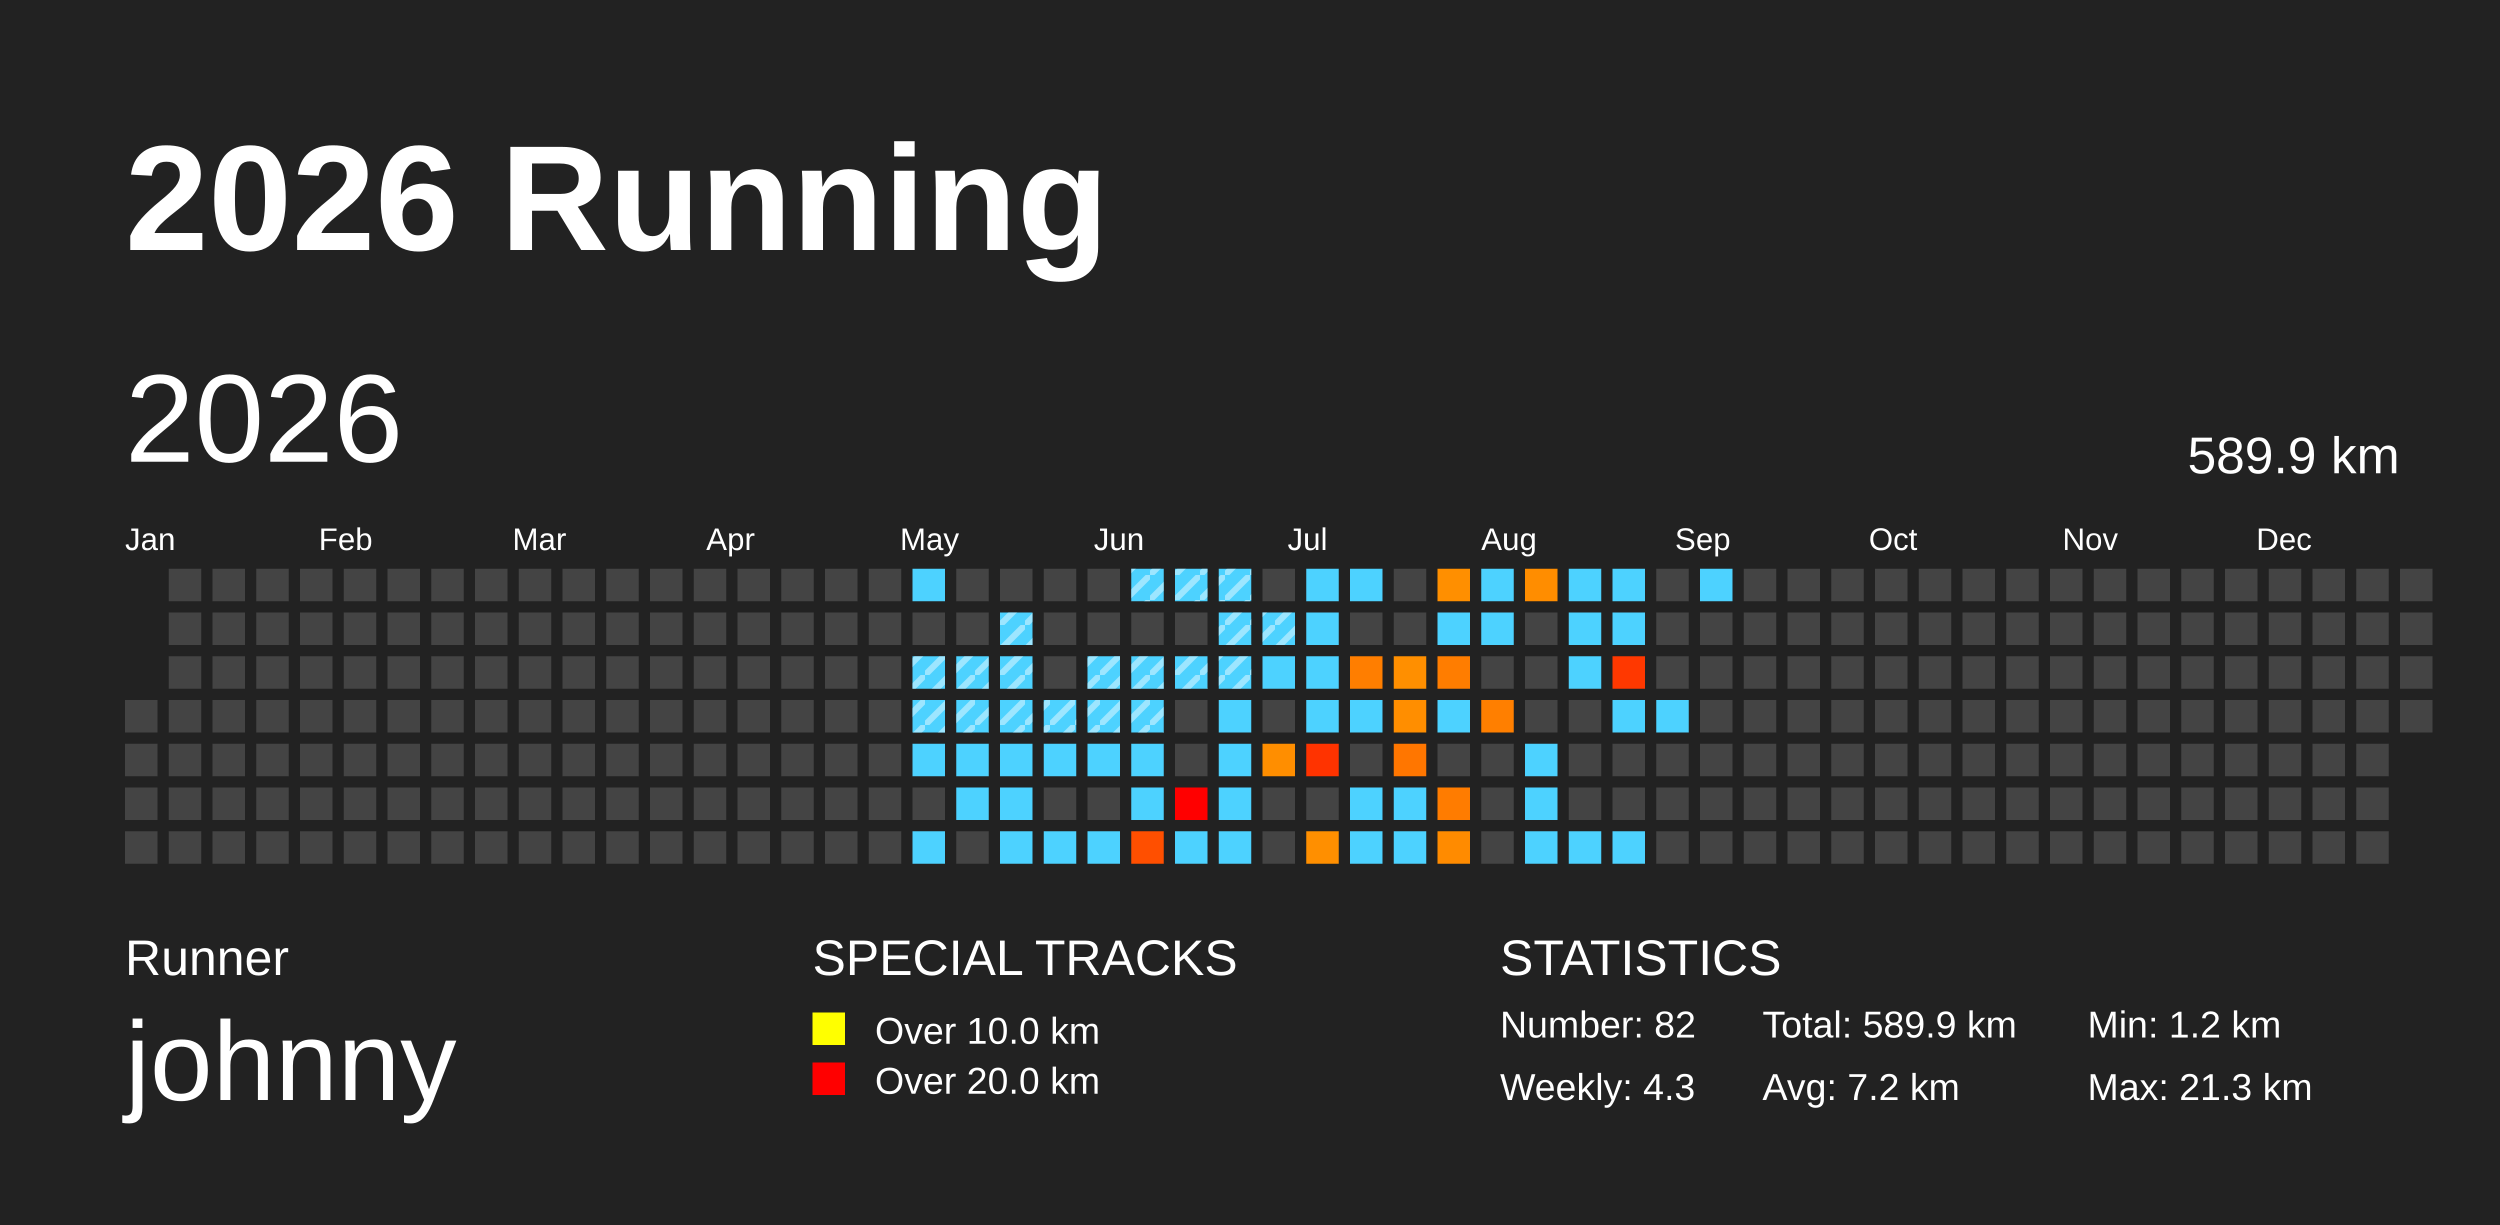
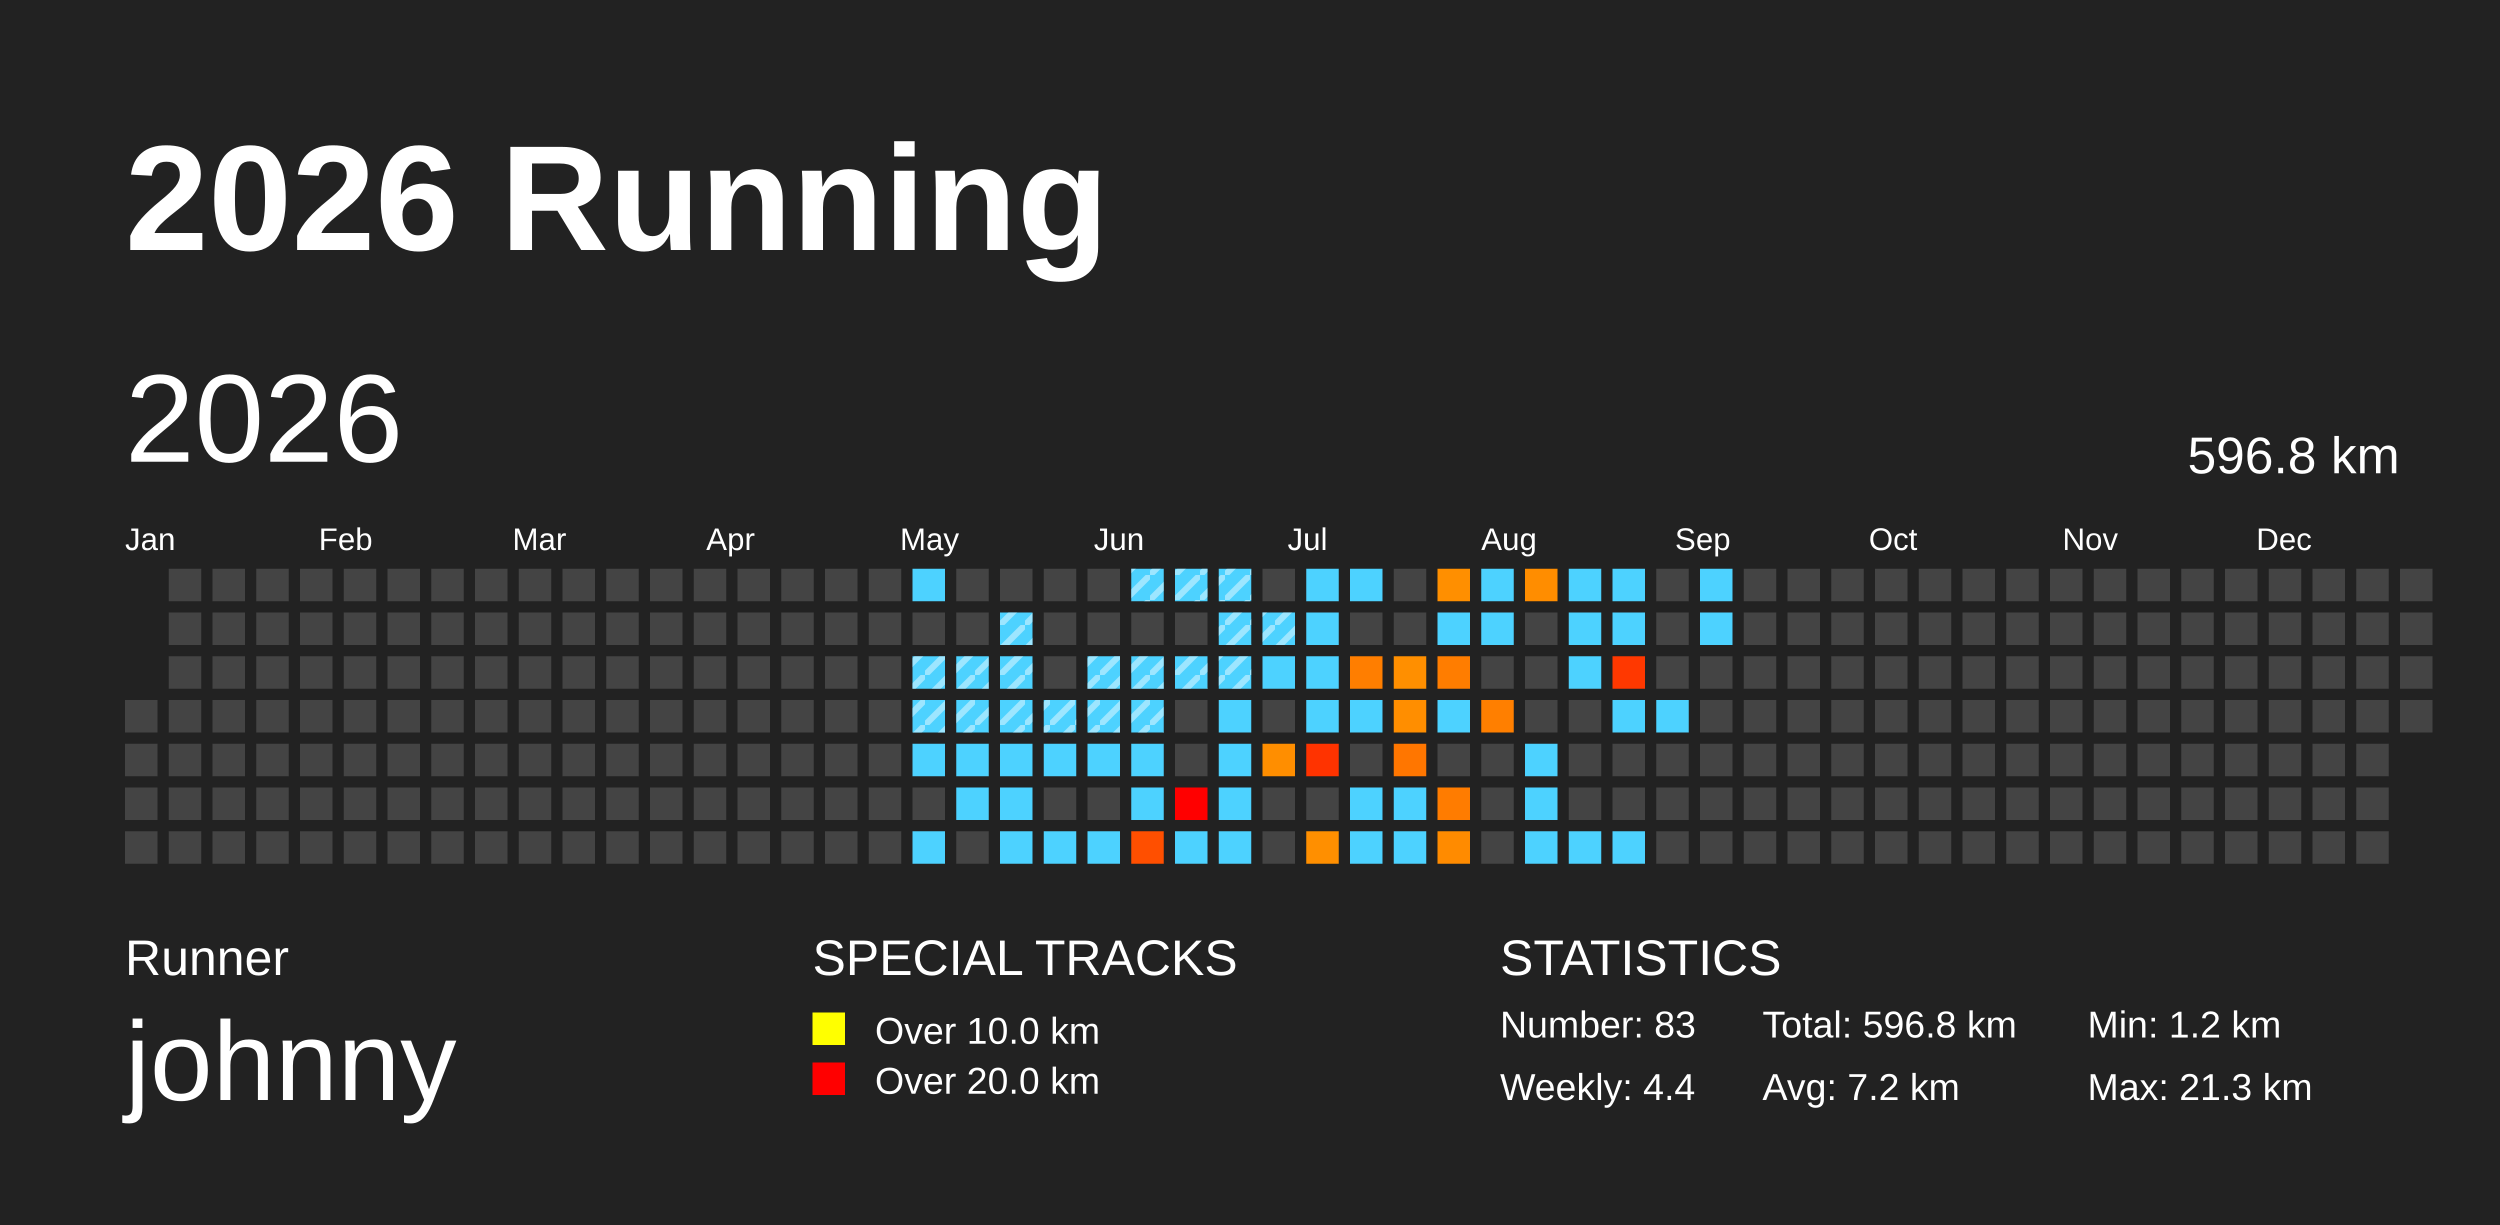
<svg xmlns="http://www.w3.org/2000/svg" baseProfile="full" height="98mm" version="1.1" viewBox="0,0,200,98" width="200mm">
  <defs>
    <pattern height="2" id="indoor-stripe" patternUnits="userSpaceOnUse" width="2">
      <line stroke="white" stroke-opacity="0.45" stroke-width="0.5" x1="0" x2="2" y1="2" y2="0" />
    </pattern>
  </defs>
  <rect fill="#222222" height="98" width="200" x="0" y="0" />
  <text fill="#FFFFFF" style="font-size:12px; font-family:Arial; font-weight:bold;" x="10" y="20">2026 Running</text>
  <text fill="#FFFFFF" style="font-size:4px; font-family:Arial" x="10" y="78">Runner</text>
  <text fill="#FFFFFF" style="font-size:9px; font-family:Arial" x="10" y="88">johnny</text>
  <text fill="#FFFFFF" style="font-size:4px; font-family:Arial" x="65" y="78">SPECIAL TRACKS</text>
  <rect fill="yellow" height="2.6" width="2.6" x="65" y="81" />
  <text fill="#FFFFFF" style="font-size:3px; font-family:Arial" x="70" y="83.5">Over 10.0 km</text>
  <rect fill="red" height="2.6" width="2.6" x="65" y="85" />
  <text fill="#FFFFFF" style="font-size:3px; font-family:Arial" x="70" y="87.5">Over 20.0 km</text>
  <text fill="#FFFFFF" style="font-size:4px; font-family:Arial" x="120" y="78">STATISTICS</text>
-   <text fill="#FFFFFF" style="font-size:3px; font-family:Arial" x="120" y="83">Number: 82</text>
-   <text fill="#FFFFFF" style="font-size:3px; font-family:Arial" x="120" y="88">Weekly: 4.3</text>
-   <text fill="#FFFFFF" style="font-size:3px; font-family:Arial" x="141" y="83">Total: 589.9 km</text>
+   <text fill="#FFFFFF" style="font-size:3px; font-family:Arial" x="120" y="83">Number: 83</text>
+   <text fill="#FFFFFF" style="font-size:3px; font-family:Arial" x="120" y="88">Weekly: 4.4</text>
+   <text fill="#FFFFFF" style="font-size:3px; font-family:Arial" x="141" y="83">Total: 596.8 km</text>
  <text fill="#FFFFFF" style="font-size:3px; font-family:Arial" x="141" y="88">Avg: 7.2 km</text>
  <text fill="#FFFFFF" style="font-size:3px; font-family:Arial" x="167" y="83">Min: 1.2 km</text>
  <text fill="#FFFFFF" style="font-size:3px; font-family:Arial" x="167" y="88">Max: 21.3 km</text>
  <text dominant-baseline="hanging" fill="#FFFFFF" style="font-size:10.0px; font-family:Arial;" x="10" y="30">2026</text>
-   <text dominant-baseline="hanging" fill="#FFFFFF" style="font-size:4.125px; font-family:Arial;" x="175" y="35">589.9 km</text>
+   <text dominant-baseline="hanging" fill="#FFFFFF" style="font-size:4.125px; font-family:Arial;" x="175" y="35">596.8 km</text>
  <text fill="#FFFFFF" style="font-size:2.5px; font-family:Arial" x="10.0" y="44">Jan</text>
  <text fill="#FFFFFF" style="font-size:2.5px; font-family:Arial" x="25.5" y="44">Feb</text>
  <text fill="#FFFFFF" style="font-size:2.5px; font-family:Arial" x="41.0" y="44">Mar</text>
  <text fill="#FFFFFF" style="font-size:2.5px; font-family:Arial" x="56.5" y="44">Apr</text>
  <text fill="#FFFFFF" style="font-size:2.5px; font-family:Arial" x="72.0" y="44">May</text>
  <text fill="#FFFFFF" style="font-size:2.5px; font-family:Arial" x="87.5" y="44">Jun</text>
  <text fill="#FFFFFF" style="font-size:2.5px; font-family:Arial" x="103.0" y="44">Jul</text>
  <text fill="#FFFFFF" style="font-size:2.5px; font-family:Arial" x="118.5" y="44">Aug</text>
  <text fill="#FFFFFF" style="font-size:2.5px; font-family:Arial" x="134.0" y="44">Sep</text>
  <text fill="#FFFFFF" style="font-size:2.5px; font-family:Arial" x="149.5" y="44">Oct</text>
  <text fill="#FFFFFF" style="font-size:2.5px; font-family:Arial" x="165.0" y="44">Nov</text>
  <text fill="#FFFFFF" style="font-size:2.5px; font-family:Arial" x="180.5" y="44">Dec</text>
  <rect fill="#444444" height="2.6" width="2.6" x="10.0" y="56.0" />
  <rect fill="#444444" height="2.6" width="2.6" x="10.0" y="59.5" />
  <rect fill="#444444" height="2.6" width="2.6" x="10.0" y="63.0" />
  <rect fill="#444444" height="2.6" width="2.6" x="10.0" y="66.5" />
  <rect fill="#444444" height="2.6" width="2.6" x="13.5" y="45.5" />
  <rect fill="#444444" height="2.6" width="2.6" x="13.5" y="49.0" />
  <rect fill="#444444" height="2.6" width="2.6" x="13.5" y="52.5" />
  <rect fill="#444444" height="2.6" width="2.6" x="13.5" y="56.0" />
  <rect fill="#444444" height="2.6" width="2.6" x="13.5" y="59.5" />
  <rect fill="#444444" height="2.6" width="2.6" x="13.5" y="63.0" />
  <rect fill="#444444" height="2.6" width="2.6" x="13.5" y="66.5" />
  <rect fill="#444444" height="2.6" width="2.6" x="17.0" y="45.5" />
  <rect fill="#444444" height="2.6" width="2.6" x="17.0" y="49.0" />
  <rect fill="#444444" height="2.6" width="2.6" x="17.0" y="52.5" />
  <rect fill="#444444" height="2.6" width="2.6" x="17.0" y="56.0" />
  <rect fill="#444444" height="2.6" width="2.6" x="17.0" y="59.5" />
  <rect fill="#444444" height="2.6" width="2.6" x="17.0" y="63.0" />
  <rect fill="#444444" height="2.6" width="2.6" x="17.0" y="66.5" />
  <rect fill="#444444" height="2.6" width="2.6" x="20.5" y="45.5" />
  <rect fill="#444444" height="2.6" width="2.6" x="20.5" y="49.0" />
  <rect fill="#444444" height="2.6" width="2.6" x="20.5" y="52.5" />
  <rect fill="#444444" height="2.6" width="2.6" x="20.5" y="56.0" />
  <rect fill="#444444" height="2.6" width="2.6" x="20.5" y="59.5" />
  <rect fill="#444444" height="2.6" width="2.6" x="20.5" y="63.0" />
  <rect fill="#444444" height="2.6" width="2.6" x="20.5" y="66.5" />
  <rect fill="#444444" height="2.6" width="2.6" x="24.0" y="45.5" />
  <rect fill="#444444" height="2.6" width="2.6" x="24.0" y="49.0" />
  <rect fill="#444444" height="2.6" width="2.6" x="24.0" y="52.5" />
  <rect fill="#444444" height="2.6" width="2.6" x="24.0" y="56.0" />
  <rect fill="#444444" height="2.6" width="2.6" x="24.0" y="59.5" />
  <rect fill="#444444" height="2.6" width="2.6" x="24.0" y="63.0" />
  <rect fill="#444444" height="2.6" width="2.6" x="24.0" y="66.5" />
  <rect fill="#444444" height="2.6" width="2.6" x="27.5" y="45.5" />
  <rect fill="#444444" height="2.6" width="2.6" x="27.5" y="49.0" />
  <rect fill="#444444" height="2.6" width="2.6" x="27.5" y="52.5" />
  <rect fill="#444444" height="2.6" width="2.6" x="27.5" y="56.0" />
  <rect fill="#444444" height="2.6" width="2.6" x="27.5" y="59.5" />
  <rect fill="#444444" height="2.6" width="2.6" x="27.5" y="63.0" />
  <rect fill="#444444" height="2.6" width="2.6" x="27.5" y="66.5" />
  <rect fill="#444444" height="2.6" width="2.6" x="31.0" y="45.5" />
  <rect fill="#444444" height="2.6" width="2.6" x="31.0" y="49.0" />
  <rect fill="#444444" height="2.6" width="2.6" x="31.0" y="52.5" />
  <rect fill="#444444" height="2.6" width="2.6" x="31.0" y="56.0" />
  <rect fill="#444444" height="2.6" width="2.6" x="31.0" y="59.5" />
  <rect fill="#444444" height="2.6" width="2.6" x="31.0" y="63.0" />
  <rect fill="#444444" height="2.6" width="2.6" x="31.0" y="66.5" />
  <rect fill="#444444" height="2.6" width="2.6" x="34.5" y="45.5" />
  <rect fill="#444444" height="2.6" width="2.6" x="34.5" y="49.0" />
  <rect fill="#444444" height="2.6" width="2.6" x="34.5" y="52.5" />
  <rect fill="#444444" height="2.6" width="2.6" x="34.5" y="56.0" />
  <rect fill="#444444" height="2.6" width="2.6" x="34.5" y="59.5" />
  <rect fill="#444444" height="2.6" width="2.6" x="34.5" y="63.0" />
  <rect fill="#444444" height="2.6" width="2.6" x="34.5" y="66.5" />
  <rect fill="#444444" height="2.6" width="2.6" x="38.0" y="45.5" />
  <rect fill="#444444" height="2.6" width="2.6" x="38.0" y="49.0" />
  <rect fill="#444444" height="2.6" width="2.6" x="38.0" y="52.5" />
  <rect fill="#444444" height="2.6" width="2.6" x="38.0" y="56.0" />
  <rect fill="#444444" height="2.6" width="2.6" x="38.0" y="59.5" />
  <rect fill="#444444" height="2.6" width="2.6" x="38.0" y="63.0" />
  <rect fill="#444444" height="2.6" width="2.6" x="38.0" y="66.5" />
  <rect fill="#444444" height="2.6" width="2.6" x="41.5" y="45.5" />
  <rect fill="#444444" height="2.6" width="2.6" x="41.5" y="49.0" />
  <rect fill="#444444" height="2.6" width="2.6" x="41.5" y="52.5" />
  <rect fill="#444444" height="2.6" width="2.6" x="41.5" y="56.0" />
  <rect fill="#444444" height="2.6" width="2.6" x="41.5" y="59.5" />
  <rect fill="#444444" height="2.6" width="2.6" x="41.5" y="63.0" />
  <rect fill="#444444" height="2.6" width="2.6" x="41.5" y="66.5" />
  <rect fill="#444444" height="2.6" width="2.6" x="45.0" y="45.5" />
  <rect fill="#444444" height="2.6" width="2.6" x="45.0" y="49.0" />
  <rect fill="#444444" height="2.6" width="2.6" x="45.0" y="52.5" />
  <rect fill="#444444" height="2.6" width="2.6" x="45.0" y="56.0" />
  <rect fill="#444444" height="2.6" width="2.6" x="45.0" y="59.5" />
  <rect fill="#444444" height="2.6" width="2.6" x="45.0" y="63.0" />
  <rect fill="#444444" height="2.6" width="2.6" x="45.0" y="66.5" />
  <rect fill="#444444" height="2.6" width="2.6" x="48.5" y="45.5" />
  <rect fill="#444444" height="2.6" width="2.6" x="48.5" y="49.0" />
  <rect fill="#444444" height="2.6" width="2.6" x="48.5" y="52.5" />
  <rect fill="#444444" height="2.6" width="2.6" x="48.5" y="56.0" />
  <rect fill="#444444" height="2.6" width="2.6" x="48.5" y="59.5" />
  <rect fill="#444444" height="2.6" width="2.6" x="48.5" y="63.0" />
  <rect fill="#444444" height="2.6" width="2.6" x="48.5" y="66.5" />
  <rect fill="#444444" height="2.6" width="2.6" x="52.0" y="45.5" />
  <rect fill="#444444" height="2.6" width="2.6" x="52.0" y="49.0" />
  <rect fill="#444444" height="2.6" width="2.6" x="52.0" y="52.5" />
  <rect fill="#444444" height="2.6" width="2.6" x="52.0" y="56.0" />
  <rect fill="#444444" height="2.6" width="2.6" x="52.0" y="59.5" />
  <rect fill="#444444" height="2.6" width="2.6" x="52.0" y="63.0" />
  <rect fill="#444444" height="2.6" width="2.6" x="52.0" y="66.5" />
  <rect fill="#444444" height="2.6" width="2.6" x="55.5" y="45.5" />
  <rect fill="#444444" height="2.6" width="2.6" x="55.5" y="49.0" />
  <rect fill="#444444" height="2.6" width="2.6" x="55.5" y="52.5" />
  <rect fill="#444444" height="2.6" width="2.6" x="55.5" y="56.0" />
  <rect fill="#444444" height="2.6" width="2.6" x="55.5" y="59.5" />
  <rect fill="#444444" height="2.6" width="2.6" x="55.5" y="63.0" />
  <rect fill="#444444" height="2.6" width="2.6" x="55.5" y="66.5" />
  <rect fill="#444444" height="2.6" width="2.6" x="59.0" y="45.5" />
  <rect fill="#444444" height="2.6" width="2.6" x="59.0" y="49.0" />
  <rect fill="#444444" height="2.6" width="2.6" x="59.0" y="52.5" />
  <rect fill="#444444" height="2.6" width="2.6" x="59.0" y="56.0" />
  <rect fill="#444444" height="2.6" width="2.6" x="59.0" y="59.5" />
  <rect fill="#444444" height="2.6" width="2.6" x="59.0" y="63.0" />
  <rect fill="#444444" height="2.6" width="2.6" x="59.0" y="66.5" />
  <rect fill="#444444" height="2.6" width="2.6" x="62.5" y="45.5" />
  <rect fill="#444444" height="2.6" width="2.6" x="62.5" y="49.0" />
  <rect fill="#444444" height="2.6" width="2.6" x="62.5" y="52.5" />
  <rect fill="#444444" height="2.6" width="2.6" x="62.5" y="56.0" />
  <rect fill="#444444" height="2.6" width="2.6" x="62.5" y="59.5" />
  <rect fill="#444444" height="2.6" width="2.6" x="62.5" y="63.0" />
  <rect fill="#444444" height="2.6" width="2.6" x="62.5" y="66.5" />
  <rect fill="#444444" height="2.6" width="2.6" x="66.0" y="45.5" />
  <rect fill="#444444" height="2.6" width="2.6" x="66.0" y="49.0" />
  <rect fill="#444444" height="2.6" width="2.6" x="66.0" y="52.5" />
  <rect fill="#444444" height="2.6" width="2.6" x="66.0" y="56.0" />
  <rect fill="#444444" height="2.6" width="2.6" x="66.0" y="59.5" />
  <rect fill="#444444" height="2.6" width="2.6" x="66.0" y="63.0" />
  <rect fill="#444444" height="2.6" width="2.6" x="66.0" y="66.5" />
  <rect fill="#444444" height="2.6" width="2.6" x="69.5" y="45.5" />
  <rect fill="#444444" height="2.6" width="2.6" x="69.5" y="49.0" />
  <rect fill="#444444" height="2.6" width="2.6" x="69.5" y="52.5" />
  <rect fill="#444444" height="2.6" width="2.6" x="69.5" y="56.0" />
  <rect fill="#444444" height="2.6" width="2.6" x="69.5" y="59.5" />
  <rect fill="#444444" height="2.6" width="2.6" x="69.5" y="63.0" />
  <rect fill="#444444" height="2.6" width="2.6" x="69.5" y="66.5" />
  <rect fill="#4dd2ff" height="2.6" width="2.6" x="73.0" y="45.5" />
  <rect fill="#444444" height="2.6" width="2.6" x="73.0" y="49.0" />
  <rect fill="#4dd2ff" height="2.6" width="2.6" x="73.0" y="52.5" />
  <rect fill="url(#indoor-stripe)" height="2.6" style="pointer-events: none;" width="2.6" x="73.0" y="52.5" />
  <rect fill="#4dd2ff" height="2.6" width="2.6" x="73.0" y="56.0" />
  <rect fill="url(#indoor-stripe)" height="2.6" style="pointer-events: none;" width="2.6" x="73.0" y="56.0" />
  <rect fill="#4dd2ff" height="2.6" width="2.6" x="73.0" y="59.5" />
  <rect fill="#444444" height="2.6" width="2.6" x="73.0" y="63.0" />
  <rect fill="#4dd2ff" height="2.6" width="2.6" x="73.0" y="66.5" />
  <rect fill="#444444" height="2.6" width="2.6" x="76.5" y="45.5" />
  <rect fill="#444444" height="2.6" width="2.6" x="76.5" y="49.0" />
  <rect fill="#4dd2ff" height="2.6" width="2.6" x="76.5" y="52.5" />
  <rect fill="url(#indoor-stripe)" height="2.6" style="pointer-events: none;" width="2.6" x="76.5" y="52.5" />
  <rect fill="#4dd2ff" height="2.6" width="2.6" x="76.5" y="56.0" />
  <rect fill="url(#indoor-stripe)" height="2.6" style="pointer-events: none;" width="2.6" x="76.5" y="56.0" />
  <rect fill="#4dd2ff" height="2.6" width="2.6" x="76.5" y="59.5" />
  <rect fill="#4dd2ff" height="2.6" width="2.6" x="76.5" y="63.0" />
  <rect fill="#444444" height="2.6" width="2.6" x="76.5" y="66.5" />
  <rect fill="#444444" height="2.6" width="2.6" x="80.0" y="45.5" />
  <rect fill="#4dd2ff" height="2.6" width="2.6" x="80.0" y="49.0" />
  <rect fill="url(#indoor-stripe)" height="2.6" style="pointer-events: none;" width="2.6" x="80.0" y="49.0" />
  <rect fill="#4dd2ff" height="2.6" width="2.6" x="80.0" y="52.5" />
  <rect fill="url(#indoor-stripe)" height="2.6" style="pointer-events: none;" width="2.6" x="80.0" y="52.5" />
  <rect fill="#4dd2ff" height="2.6" width="2.6" x="80.0" y="56.0" />
  <rect fill="url(#indoor-stripe)" height="2.6" style="pointer-events: none;" width="2.6" x="80.0" y="56.0" />
  <rect fill="#4dd2ff" height="2.6" width="2.6" x="80.0" y="59.5" />
  <rect fill="#4dd2ff" height="2.6" width="2.6" x="80.0" y="63.0" />
  <rect fill="#4dd2ff" height="2.6" width="2.6" x="80.0" y="66.5" />
  <rect fill="#444444" height="2.6" width="2.6" x="83.5" y="45.5" />
  <rect fill="#444444" height="2.6" width="2.6" x="83.5" y="49.0" />
  <rect fill="#444444" height="2.6" width="2.6" x="83.5" y="52.5" />
  <rect fill="#4dd2ff" height="2.6" width="2.6" x="83.5" y="56.0" />
  <rect fill="url(#indoor-stripe)" height="2.6" style="pointer-events: none;" width="2.6" x="83.5" y="56.0" />
  <rect fill="#4dd2ff" height="2.6" width="2.6" x="83.5" y="59.5" />
  <rect fill="#444444" height="2.6" width="2.6" x="83.5" y="63.0" />
  <rect fill="#4dd2ff" height="2.6" width="2.6" x="83.5" y="66.5" />
  <rect fill="#444444" height="2.6" width="2.6" x="87.0" y="45.5" />
  <rect fill="#444444" height="2.6" width="2.6" x="87.0" y="49.0" />
  <rect fill="#4dd2ff" height="2.6" width="2.6" x="87.0" y="52.5" />
  <rect fill="url(#indoor-stripe)" height="2.6" style="pointer-events: none;" width="2.6" x="87.0" y="52.5" />
  <rect fill="#4dd2ff" height="2.6" width="2.6" x="87.0" y="56.0" />
  <rect fill="url(#indoor-stripe)" height="2.6" style="pointer-events: none;" width="2.6" x="87.0" y="56.0" />
  <rect fill="#4dd2ff" height="2.6" width="2.6" x="87.0" y="59.5" />
  <rect fill="#444444" height="2.6" width="2.6" x="87.0" y="63.0" />
  <rect fill="#4dd2ff" height="2.6" width="2.6" x="87.0" y="66.5" />
  <rect fill="#4dd2ff" height="2.6" width="2.6" x="90.5" y="45.5" />
  <rect fill="url(#indoor-stripe)" height="2.6" style="pointer-events: none;" width="2.6" x="90.5" y="45.5" />
  <rect fill="#444444" height="2.6" width="2.6" x="90.5" y="49.0" />
  <rect fill="#4dd2ff" height="2.6" width="2.6" x="90.5" y="52.5" />
  <rect fill="url(#indoor-stripe)" height="2.6" style="pointer-events: none;" width="2.6" x="90.5" y="52.5" />
  <rect fill="#4dd2ff" height="2.6" width="2.6" x="90.5" y="56.0" />
  <rect fill="url(#indoor-stripe)" height="2.6" style="pointer-events: none;" width="2.6" x="90.5" y="56.0" />
  <rect fill="#4dd2ff" height="2.6" width="2.6" x="90.5" y="59.5" />
  <rect fill="#4dd2ff" height="2.6" width="2.6" x="90.5" y="63.0" />
  <rect fill="#ff4f00" height="2.6" width="2.6" x="90.5" y="66.5" />
  <rect fill="#4dd2ff" height="2.6" width="2.6" x="94.0" y="45.5" />
  <rect fill="url(#indoor-stripe)" height="2.6" style="pointer-events: none;" width="2.6" x="94.0" y="45.5" />
  <rect fill="#444444" height="2.6" width="2.6" x="94.0" y="49.0" />
  <rect fill="#4dd2ff" height="2.6" width="2.6" x="94.0" y="52.5" />
  <rect fill="url(#indoor-stripe)" height="2.6" style="pointer-events: none;" width="2.6" x="94.0" y="52.5" />
  <rect fill="#444444" height="2.6" width="2.6" x="94.0" y="56.0" />
  <rect fill="#444444" height="2.6" width="2.6" x="94.0" y="59.5" />
  <rect fill="red" height="2.6" width="2.6" x="94.0" y="63.0" />
  <rect fill="#4dd2ff" height="2.6" width="2.6" x="94.0" y="66.5" />
  <rect fill="#4dd2ff" height="2.6" width="2.6" x="97.5" y="45.5" />
  <rect fill="url(#indoor-stripe)" height="2.6" style="pointer-events: none;" width="2.6" x="97.5" y="45.5" />
  <rect fill="#4dd2ff" height="2.6" width="2.6" x="97.5" y="49.0" />
  <rect fill="url(#indoor-stripe)" height="2.6" style="pointer-events: none;" width="2.6" x="97.5" y="49.0" />
  <rect fill="#4dd2ff" height="2.6" width="2.6" x="97.5" y="52.5" />
  <rect fill="url(#indoor-stripe)" height="2.6" style="pointer-events: none;" width="2.6" x="97.5" y="52.5" />
  <rect fill="#4dd2ff" height="2.6" width="2.6" x="97.5" y="56.0" />
  <rect fill="#4dd2ff" height="2.6" width="2.6" x="97.5" y="59.5" />
  <rect fill="#4dd2ff" height="2.6" width="2.6" x="97.5" y="63.0" />
  <rect fill="#4dd2ff" height="2.6" width="2.6" x="97.5" y="66.5" />
  <rect fill="#444444" height="2.6" width="2.6" x="101.0" y="45.5" />
  <rect fill="#4dd2ff" height="2.6" width="2.6" x="101.0" y="49.0" />
  <rect fill="url(#indoor-stripe)" height="2.6" style="pointer-events: none;" width="2.6" x="101.0" y="49.0" />
  <rect fill="#4dd2ff" height="2.6" width="2.6" x="101.0" y="52.5" />
  <rect fill="#444444" height="2.6" width="2.6" x="101.0" y="56.0" />
  <rect fill="#ff8e00" height="2.6" width="2.6" x="101.0" y="59.5" />
  <rect fill="#444444" height="2.6" width="2.6" x="101.0" y="63.0" />
  <rect fill="#444444" height="2.6" width="2.6" x="101.0" y="66.5" />
  <rect fill="#4dd2ff" height="2.6" width="2.6" x="104.5" y="45.5" />
  <rect fill="#4dd2ff" height="2.6" width="2.6" x="104.5" y="49.0" />
  <rect fill="#4dd2ff" height="2.6" width="2.6" x="104.5" y="52.5" />
  <rect fill="#4dd2ff" height="2.6" width="2.6" x="104.5" y="56.0" />
  <rect fill="#ff3300" height="2.6" width="2.6" x="104.5" y="59.5" />
  <rect fill="#444444" height="2.6" width="2.6" x="104.5" y="63.0" />
  <rect fill="#ff8f00" height="2.6" width="2.6" x="104.5" y="66.5" />
  <rect fill="#4dd2ff" height="2.6" width="2.6" x="108.0" y="45.5" />
  <rect fill="#444444" height="2.6" width="2.6" x="108.0" y="49.0" />
  <rect fill="#ff7e00" height="2.6" width="2.6" x="108.0" y="52.5" />
  <rect fill="#4dd2ff" height="2.6" width="2.6" x="108.0" y="56.0" />
  <rect fill="#444444" height="2.6" width="2.6" x="108.0" y="59.5" />
  <rect fill="#4dd2ff" height="2.6" width="2.6" x="108.0" y="63.0" />
  <rect fill="#4dd2ff" height="2.6" width="2.6" x="108.0" y="66.5" />
  <rect fill="#444444" height="2.6" width="2.6" x="111.5" y="45.5" />
  <rect fill="#444444" height="2.6" width="2.6" x="111.5" y="49.0" />
  <rect fill="#ff8f00" height="2.6" width="2.6" x="111.5" y="52.5" />
  <rect fill="#ff8e00" height="2.6" width="2.6" x="111.5" y="56.0" />
  <rect fill="#ff7600" height="2.6" width="2.6" x="111.5" y="59.5" />
  <rect fill="#4dd2ff" height="2.6" width="2.6" x="111.5" y="63.0" />
  <rect fill="#4dd2ff" height="2.6" width="2.6" x="111.5" y="66.5" />
  <rect fill="#ff8f00" height="2.6" width="2.6" x="115.0" y="45.5" />
  <rect fill="#4dd2ff" height="2.6" width="2.6" x="115.0" y="49.0" />
  <rect fill="#ff7d00" height="2.6" width="2.6" x="115.0" y="52.5" />
  <rect fill="#4dd2ff" height="2.6" width="2.6" x="115.0" y="56.0" />
  <rect fill="#444444" height="2.6" width="2.6" x="115.0" y="59.5" />
  <rect fill="#ff7c00" height="2.6" width="2.6" x="115.0" y="63.0" />
  <rect fill="#ff8b00" height="2.6" width="2.6" x="115.0" y="66.5" />
  <rect fill="#4dd2ff" height="2.6" width="2.6" x="118.5" y="45.5" />
  <rect fill="#4dd2ff" height="2.6" width="2.6" x="118.5" y="49.0" />
  <rect fill="#444444" height="2.6" width="2.6" x="118.5" y="52.5" />
  <rect fill="#ff7f00" height="2.6" width="2.6" x="118.5" y="56.0" />
  <rect fill="#444444" height="2.6" width="2.6" x="118.5" y="59.5" />
  <rect fill="#444444" height="2.6" width="2.6" x="118.5" y="63.0" />
  <rect fill="#444444" height="2.6" width="2.6" x="118.5" y="66.5" />
  <rect fill="#ff8d00" height="2.6" width="2.6" x="122.0" y="45.5" />
  <rect fill="#444444" height="2.6" width="2.6" x="122.0" y="49.0" />
  <rect fill="#444444" height="2.6" width="2.6" x="122.0" y="52.5" />
  <rect fill="#444444" height="2.6" width="2.6" x="122.0" y="56.0" />
  <rect fill="#4dd2ff" height="2.6" width="2.6" x="122.0" y="59.5" />
  <rect fill="#4dd2ff" height="2.6" width="2.6" x="122.0" y="63.0" />
  <rect fill="#4dd2ff" height="2.6" width="2.6" x="122.0" y="66.5" />
  <rect fill="#4dd2ff" height="2.6" width="2.6" x="125.5" y="45.5" />
  <rect fill="#4dd2ff" height="2.6" width="2.6" x="125.5" y="49.0" />
  <rect fill="#4dd2ff" height="2.6" width="2.6" x="125.5" y="52.5" />
  <rect fill="#444444" height="2.6" width="2.6" x="125.5" y="56.0" />
  <rect fill="#444444" height="2.6" width="2.6" x="125.5" y="59.5" />
  <rect fill="#444444" height="2.6" width="2.6" x="125.5" y="63.0" />
  <rect fill="#4dd2ff" height="2.6" width="2.6" x="125.5" y="66.5" />
  <rect fill="#4dd2ff" height="2.6" width="2.6" x="129.0" y="45.5" />
  <rect fill="#4dd2ff" height="2.6" width="2.6" x="129.0" y="49.0" />
  <rect fill="#ff3800" height="2.6" width="2.6" x="129.0" y="52.5" />
  <rect fill="#4dd2ff" height="2.6" width="2.6" x="129.0" y="56.0" />
  <rect fill="#444444" height="2.6" width="2.6" x="129.0" y="59.5" />
  <rect fill="#444444" height="2.6" width="2.6" x="129.0" y="63.0" />
  <rect fill="#4dd2ff" height="2.6" width="2.6" x="129.0" y="66.5" />
  <rect fill="#444444" height="2.6" width="2.6" x="132.5" y="45.5" />
  <rect fill="#444444" height="2.6" width="2.6" x="132.5" y="49.0" />
  <rect fill="#444444" height="2.6" width="2.6" x="132.5" y="52.5" />
  <rect fill="#4dd2ff" height="2.6" width="2.6" x="132.5" y="56.0" />
  <rect fill="#444444" height="2.6" width="2.6" x="132.5" y="59.5" />
  <rect fill="#444444" height="2.6" width="2.6" x="132.5" y="63.0" />
  <rect fill="#444444" height="2.6" width="2.6" x="132.5" y="66.5" />
  <rect fill="#4dd2ff" height="2.6" width="2.6" x="136.0" y="45.5" />
-   <rect fill="#444444" height="2.6" width="2.6" x="136.0" y="49.0" />
+   <rect fill="#4dd2ff" height="2.6" width="2.6" x="136.0" y="49.0" />
  <rect fill="#444444" height="2.6" width="2.6" x="136.0" y="52.5" />
  <rect fill="#444444" height="2.6" width="2.6" x="136.0" y="56.0" />
  <rect fill="#444444" height="2.6" width="2.6" x="136.0" y="59.5" />
  <rect fill="#444444" height="2.6" width="2.6" x="136.0" y="63.0" />
  <rect fill="#444444" height="2.6" width="2.6" x="136.0" y="66.5" />
  <rect fill="#444444" height="2.6" width="2.6" x="139.5" y="45.5" />
  <rect fill="#444444" height="2.6" width="2.6" x="139.5" y="49.0" />
  <rect fill="#444444" height="2.6" width="2.6" x="139.5" y="52.5" />
  <rect fill="#444444" height="2.6" width="2.6" x="139.5" y="56.0" />
  <rect fill="#444444" height="2.6" width="2.6" x="139.5" y="59.5" />
  <rect fill="#444444" height="2.6" width="2.6" x="139.5" y="63.0" />
  <rect fill="#444444" height="2.6" width="2.6" x="139.5" y="66.5" />
  <rect fill="#444444" height="2.6" width="2.6" x="143.0" y="45.5" />
  <rect fill="#444444" height="2.6" width="2.6" x="143.0" y="49.0" />
  <rect fill="#444444" height="2.6" width="2.6" x="143.0" y="52.5" />
  <rect fill="#444444" height="2.6" width="2.6" x="143.0" y="56.0" />
  <rect fill="#444444" height="2.6" width="2.6" x="143.0" y="59.5" />
  <rect fill="#444444" height="2.6" width="2.6" x="143.0" y="63.0" />
  <rect fill="#444444" height="2.6" width="2.6" x="143.0" y="66.5" />
  <rect fill="#444444" height="2.6" width="2.6" x="146.5" y="45.5" />
  <rect fill="#444444" height="2.6" width="2.6" x="146.5" y="49.0" />
  <rect fill="#444444" height="2.6" width="2.6" x="146.5" y="52.5" />
  <rect fill="#444444" height="2.6" width="2.6" x="146.5" y="56.0" />
  <rect fill="#444444" height="2.6" width="2.6" x="146.5" y="59.5" />
  <rect fill="#444444" height="2.6" width="2.6" x="146.5" y="63.0" />
  <rect fill="#444444" height="2.6" width="2.6" x="146.5" y="66.5" />
  <rect fill="#444444" height="2.6" width="2.6" x="150.0" y="45.5" />
  <rect fill="#444444" height="2.6" width="2.6" x="150.0" y="49.0" />
  <rect fill="#444444" height="2.6" width="2.6" x="150.0" y="52.5" />
  <rect fill="#444444" height="2.6" width="2.6" x="150.0" y="56.0" />
  <rect fill="#444444" height="2.6" width="2.6" x="150.0" y="59.5" />
  <rect fill="#444444" height="2.6" width="2.6" x="150.0" y="63.0" />
  <rect fill="#444444" height="2.6" width="2.6" x="150.0" y="66.5" />
  <rect fill="#444444" height="2.6" width="2.6" x="153.5" y="45.5" />
  <rect fill="#444444" height="2.6" width="2.6" x="153.5" y="49.0" />
  <rect fill="#444444" height="2.6" width="2.6" x="153.5" y="52.5" />
  <rect fill="#444444" height="2.6" width="2.6" x="153.5" y="56.0" />
  <rect fill="#444444" height="2.6" width="2.6" x="153.5" y="59.5" />
  <rect fill="#444444" height="2.6" width="2.6" x="153.5" y="63.0" />
  <rect fill="#444444" height="2.6" width="2.6" x="153.5" y="66.5" />
  <rect fill="#444444" height="2.6" width="2.6" x="157.0" y="45.5" />
  <rect fill="#444444" height="2.6" width="2.6" x="157.0" y="49.0" />
  <rect fill="#444444" height="2.6" width="2.6" x="157.0" y="52.5" />
  <rect fill="#444444" height="2.6" width="2.6" x="157.0" y="56.0" />
  <rect fill="#444444" height="2.6" width="2.6" x="157.0" y="59.5" />
  <rect fill="#444444" height="2.6" width="2.6" x="157.0" y="63.0" />
  <rect fill="#444444" height="2.6" width="2.6" x="157.0" y="66.5" />
  <rect fill="#444444" height="2.6" width="2.6" x="160.5" y="45.5" />
  <rect fill="#444444" height="2.6" width="2.6" x="160.5" y="49.0" />
  <rect fill="#444444" height="2.6" width="2.6" x="160.5" y="52.5" />
  <rect fill="#444444" height="2.6" width="2.6" x="160.5" y="56.0" />
  <rect fill="#444444" height="2.6" width="2.6" x="160.5" y="59.5" />
  <rect fill="#444444" height="2.6" width="2.6" x="160.5" y="63.0" />
  <rect fill="#444444" height="2.6" width="2.6" x="160.5" y="66.5" />
  <rect fill="#444444" height="2.6" width="2.6" x="164.0" y="45.5" />
  <rect fill="#444444" height="2.6" width="2.6" x="164.0" y="49.0" />
  <rect fill="#444444" height="2.6" width="2.6" x="164.0" y="52.5" />
  <rect fill="#444444" height="2.6" width="2.6" x="164.0" y="56.0" />
  <rect fill="#444444" height="2.6" width="2.6" x="164.0" y="59.5" />
  <rect fill="#444444" height="2.6" width="2.6" x="164.0" y="63.0" />
  <rect fill="#444444" height="2.6" width="2.6" x="164.0" y="66.5" />
  <rect fill="#444444" height="2.6" width="2.6" x="167.5" y="45.5" />
  <rect fill="#444444" height="2.6" width="2.6" x="167.5" y="49.0" />
  <rect fill="#444444" height="2.6" width="2.6" x="167.5" y="52.5" />
  <rect fill="#444444" height="2.6" width="2.6" x="167.5" y="56.0" />
  <rect fill="#444444" height="2.6" width="2.6" x="167.5" y="59.5" />
  <rect fill="#444444" height="2.6" width="2.6" x="167.5" y="63.0" />
  <rect fill="#444444" height="2.6" width="2.6" x="167.5" y="66.5" />
  <rect fill="#444444" height="2.6" width="2.6" x="171.0" y="45.5" />
  <rect fill="#444444" height="2.6" width="2.6" x="171.0" y="49.0" />
  <rect fill="#444444" height="2.6" width="2.6" x="171.0" y="52.5" />
  <rect fill="#444444" height="2.6" width="2.6" x="171.0" y="56.0" />
  <rect fill="#444444" height="2.6" width="2.6" x="171.0" y="59.5" />
  <rect fill="#444444" height="2.6" width="2.6" x="171.0" y="63.0" />
  <rect fill="#444444" height="2.6" width="2.6" x="171.0" y="66.5" />
  <rect fill="#444444" height="2.6" width="2.6" x="174.5" y="45.5" />
  <rect fill="#444444" height="2.6" width="2.6" x="174.5" y="49.0" />
  <rect fill="#444444" height="2.6" width="2.6" x="174.5" y="52.5" />
  <rect fill="#444444" height="2.6" width="2.6" x="174.5" y="56.0" />
  <rect fill="#444444" height="2.6" width="2.6" x="174.5" y="59.5" />
  <rect fill="#444444" height="2.6" width="2.6" x="174.5" y="63.0" />
  <rect fill="#444444" height="2.6" width="2.6" x="174.5" y="66.5" />
  <rect fill="#444444" height="2.6" width="2.6" x="178.0" y="45.5" />
  <rect fill="#444444" height="2.6" width="2.6" x="178.0" y="49.0" />
  <rect fill="#444444" height="2.6" width="2.6" x="178.0" y="52.5" />
  <rect fill="#444444" height="2.6" width="2.6" x="178.0" y="56.0" />
  <rect fill="#444444" height="2.6" width="2.6" x="178.0" y="59.5" />
  <rect fill="#444444" height="2.6" width="2.6" x="178.0" y="63.0" />
  <rect fill="#444444" height="2.6" width="2.6" x="178.0" y="66.5" />
  <rect fill="#444444" height="2.6" width="2.6" x="181.5" y="45.5" />
  <rect fill="#444444" height="2.6" width="2.6" x="181.5" y="49.0" />
  <rect fill="#444444" height="2.6" width="2.6" x="181.5" y="52.5" />
  <rect fill="#444444" height="2.6" width="2.6" x="181.5" y="56.0" />
  <rect fill="#444444" height="2.6" width="2.6" x="181.5" y="59.5" />
  <rect fill="#444444" height="2.6" width="2.6" x="181.5" y="63.0" />
  <rect fill="#444444" height="2.6" width="2.6" x="181.5" y="66.5" />
  <rect fill="#444444" height="2.6" width="2.6" x="185.0" y="45.5" />
  <rect fill="#444444" height="2.6" width="2.6" x="185.0" y="49.0" />
  <rect fill="#444444" height="2.6" width="2.6" x="185.0" y="52.5" />
  <rect fill="#444444" height="2.6" width="2.6" x="185.0" y="56.0" />
  <rect fill="#444444" height="2.6" width="2.6" x="185.0" y="59.5" />
  <rect fill="#444444" height="2.6" width="2.6" x="185.0" y="63.0" />
  <rect fill="#444444" height="2.6" width="2.6" x="185.0" y="66.5" />
  <rect fill="#444444" height="2.6" width="2.6" x="188.5" y="45.5" />
  <rect fill="#444444" height="2.6" width="2.6" x="188.5" y="49.0" />
  <rect fill="#444444" height="2.6" width="2.6" x="188.5" y="52.5" />
  <rect fill="#444444" height="2.6" width="2.6" x="188.5" y="56.0" />
  <rect fill="#444444" height="2.6" width="2.6" x="188.5" y="59.5" />
  <rect fill="#444444" height="2.6" width="2.6" x="188.5" y="63.0" />
  <rect fill="#444444" height="2.6" width="2.6" x="188.5" y="66.5" />
  <rect fill="#444444" height="2.6" width="2.6" x="192.0" y="45.5" />
  <rect fill="#444444" height="2.6" width="2.6" x="192.0" y="49.0" />
  <rect fill="#444444" height="2.6" width="2.6" x="192.0" y="52.5" />
  <rect fill="#444444" height="2.6" width="2.6" x="192.0" y="56.0" />
</svg>
